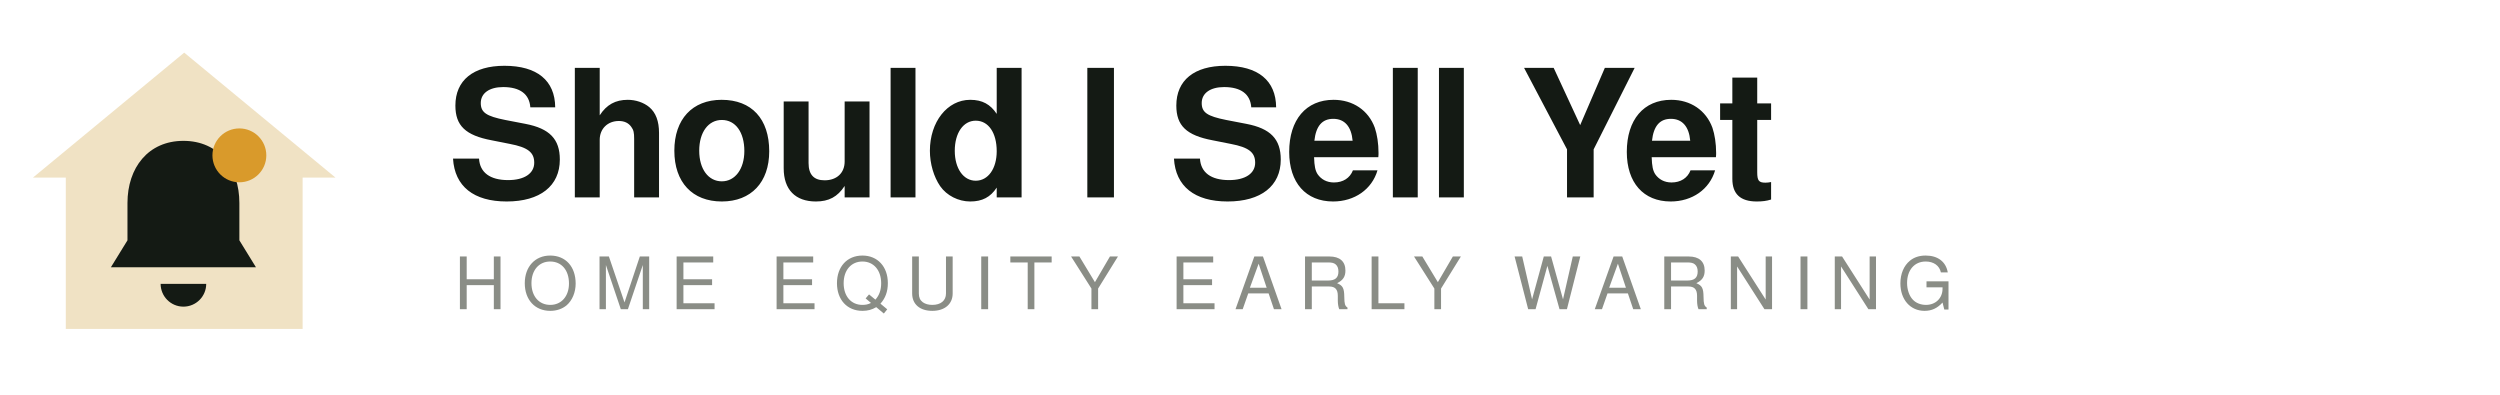
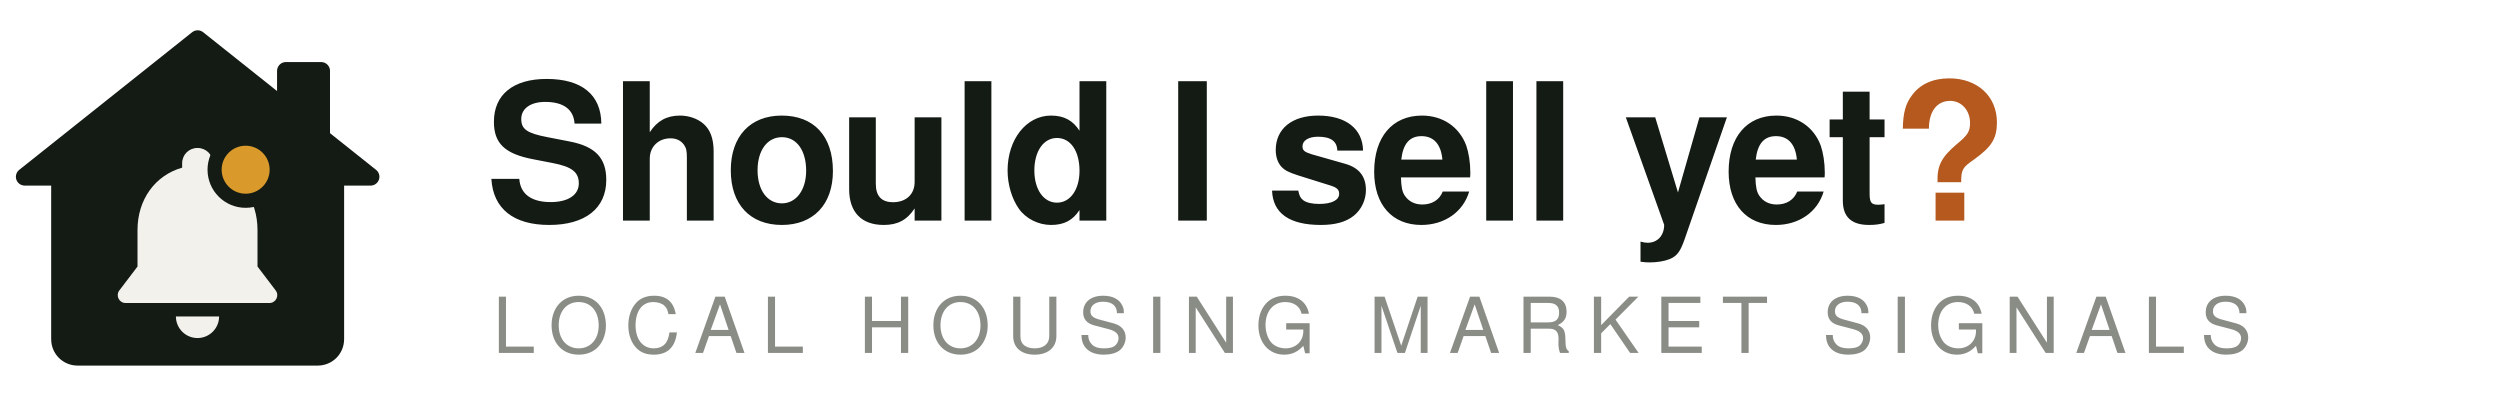
- <svg xmlns="http://www.w3.org/2000/svg" viewBox="0 0 380 60">
-   <g transform="translate(0,2)">
-     <path d="M28 6 L51 25 L46 25 L46 48 L10 48 L10 25 L5 25 Z" fill="#f0e2c4" />
-     <g transform="translate(11.5,15) scale(0.63)">
-       <path d="M26 7 C17.5 7 12.5 13.5 12.5 22 L12.5 31 L8.5 37.5 L43.5 37.5 L39.5 31 L39.5 22 C39.5 13.5 34.5 7 26 7 Z" fill="#141a14" />
-       <path d="M20.5 41.5 a5.5 5.5 0 0 0 11 0 Z" fill="#141a14" />
-       <circle cx="39.5" cy="10.5" r="6.5" fill="#d99a2b" />
+ <svg xmlns="http://www.w3.org/2000/svg" viewBox="0 0 340 56">
+   <g transform="translate(0,1) scale(0.96)">
+     <path d="M28 4.5 L52.5 24 L47.5 24 L47.5 47 C47.5 48.4 46.4 49.5 45 49.5 L11 49.5 C9.6 49.5 8.5 48.4 8.5 47 L8.5 24 L3.5 24 Z" fill="#141a14" stroke="#141a14" stroke-width="2.5" stroke-linejoin="round" />
+     <path d="M40.5 9 L45.5 9 L45.5 18.4 L40.5 14.4 Z" fill="#141a14" stroke="#141a14" stroke-width="2.5" stroke-linejoin="round" />
+     <g transform="translate(10.3,15.5) scale(0.68)">
+       <path d="M26 6.5 C27.8 6.5 29.2 7.9 29.2 9.7 L29.2 10.6 C34.8 12.2 38.5 17.2 38.5 23.6 L38.5 31.2 L42.3 36.2 C43.1 37.3 42.3 38.8 41 38.8 L11 38.8 C9.7 38.8 8.9 37.3 9.7 36.2 L13.5 31.2 L13.5 23.6 C13.5 17.2 17.2 12.2 22.8 10.6 L22.8 9.7 C22.8 7.9 24.2 6.5 26 6.5 Z" fill="#f2f1ec" />
+       <path d="M21.5 41.6 A4.5 4.5 0 0 0 30.5 41.6 Z" fill="#f2f1ec" />
    </g>
+     <circle cx="34.8" cy="23" r="4.4" fill="#d99a2b" stroke="#141a14" stroke-width="2" />
  </g>
-   <text x="68" y="30" font-family="Archivo, Helvetica, sans-serif" font-weight="700" font-size="27" letter-spacing="-0.5" fill="#141a14">Should I Sell Yet</text>
-   <text x="69" y="47" font-family="Archivo, Helvetica, sans-serif" font-weight="500" font-size="11" letter-spacing="2.4" fill="#8a8d86">HOME EQUITY EARLY WARNING</text>
+   <text x="66" y="30" font-family="Archivo, Helvetica, sans-serif" font-weight="700" font-size="26" letter-spacing="-0.4" fill="#141a14">Should I sell yet<tspan fill="#b5591e">?</tspan>
+   </text>
+   <text x="67" y="48" font-family="Archivo, Helvetica, sans-serif" font-weight="500" font-size="10.5" letter-spacing="2.2" fill="#8a8d86">LOCAL HOUSING MARKET SIGNALS</text>
</svg>
